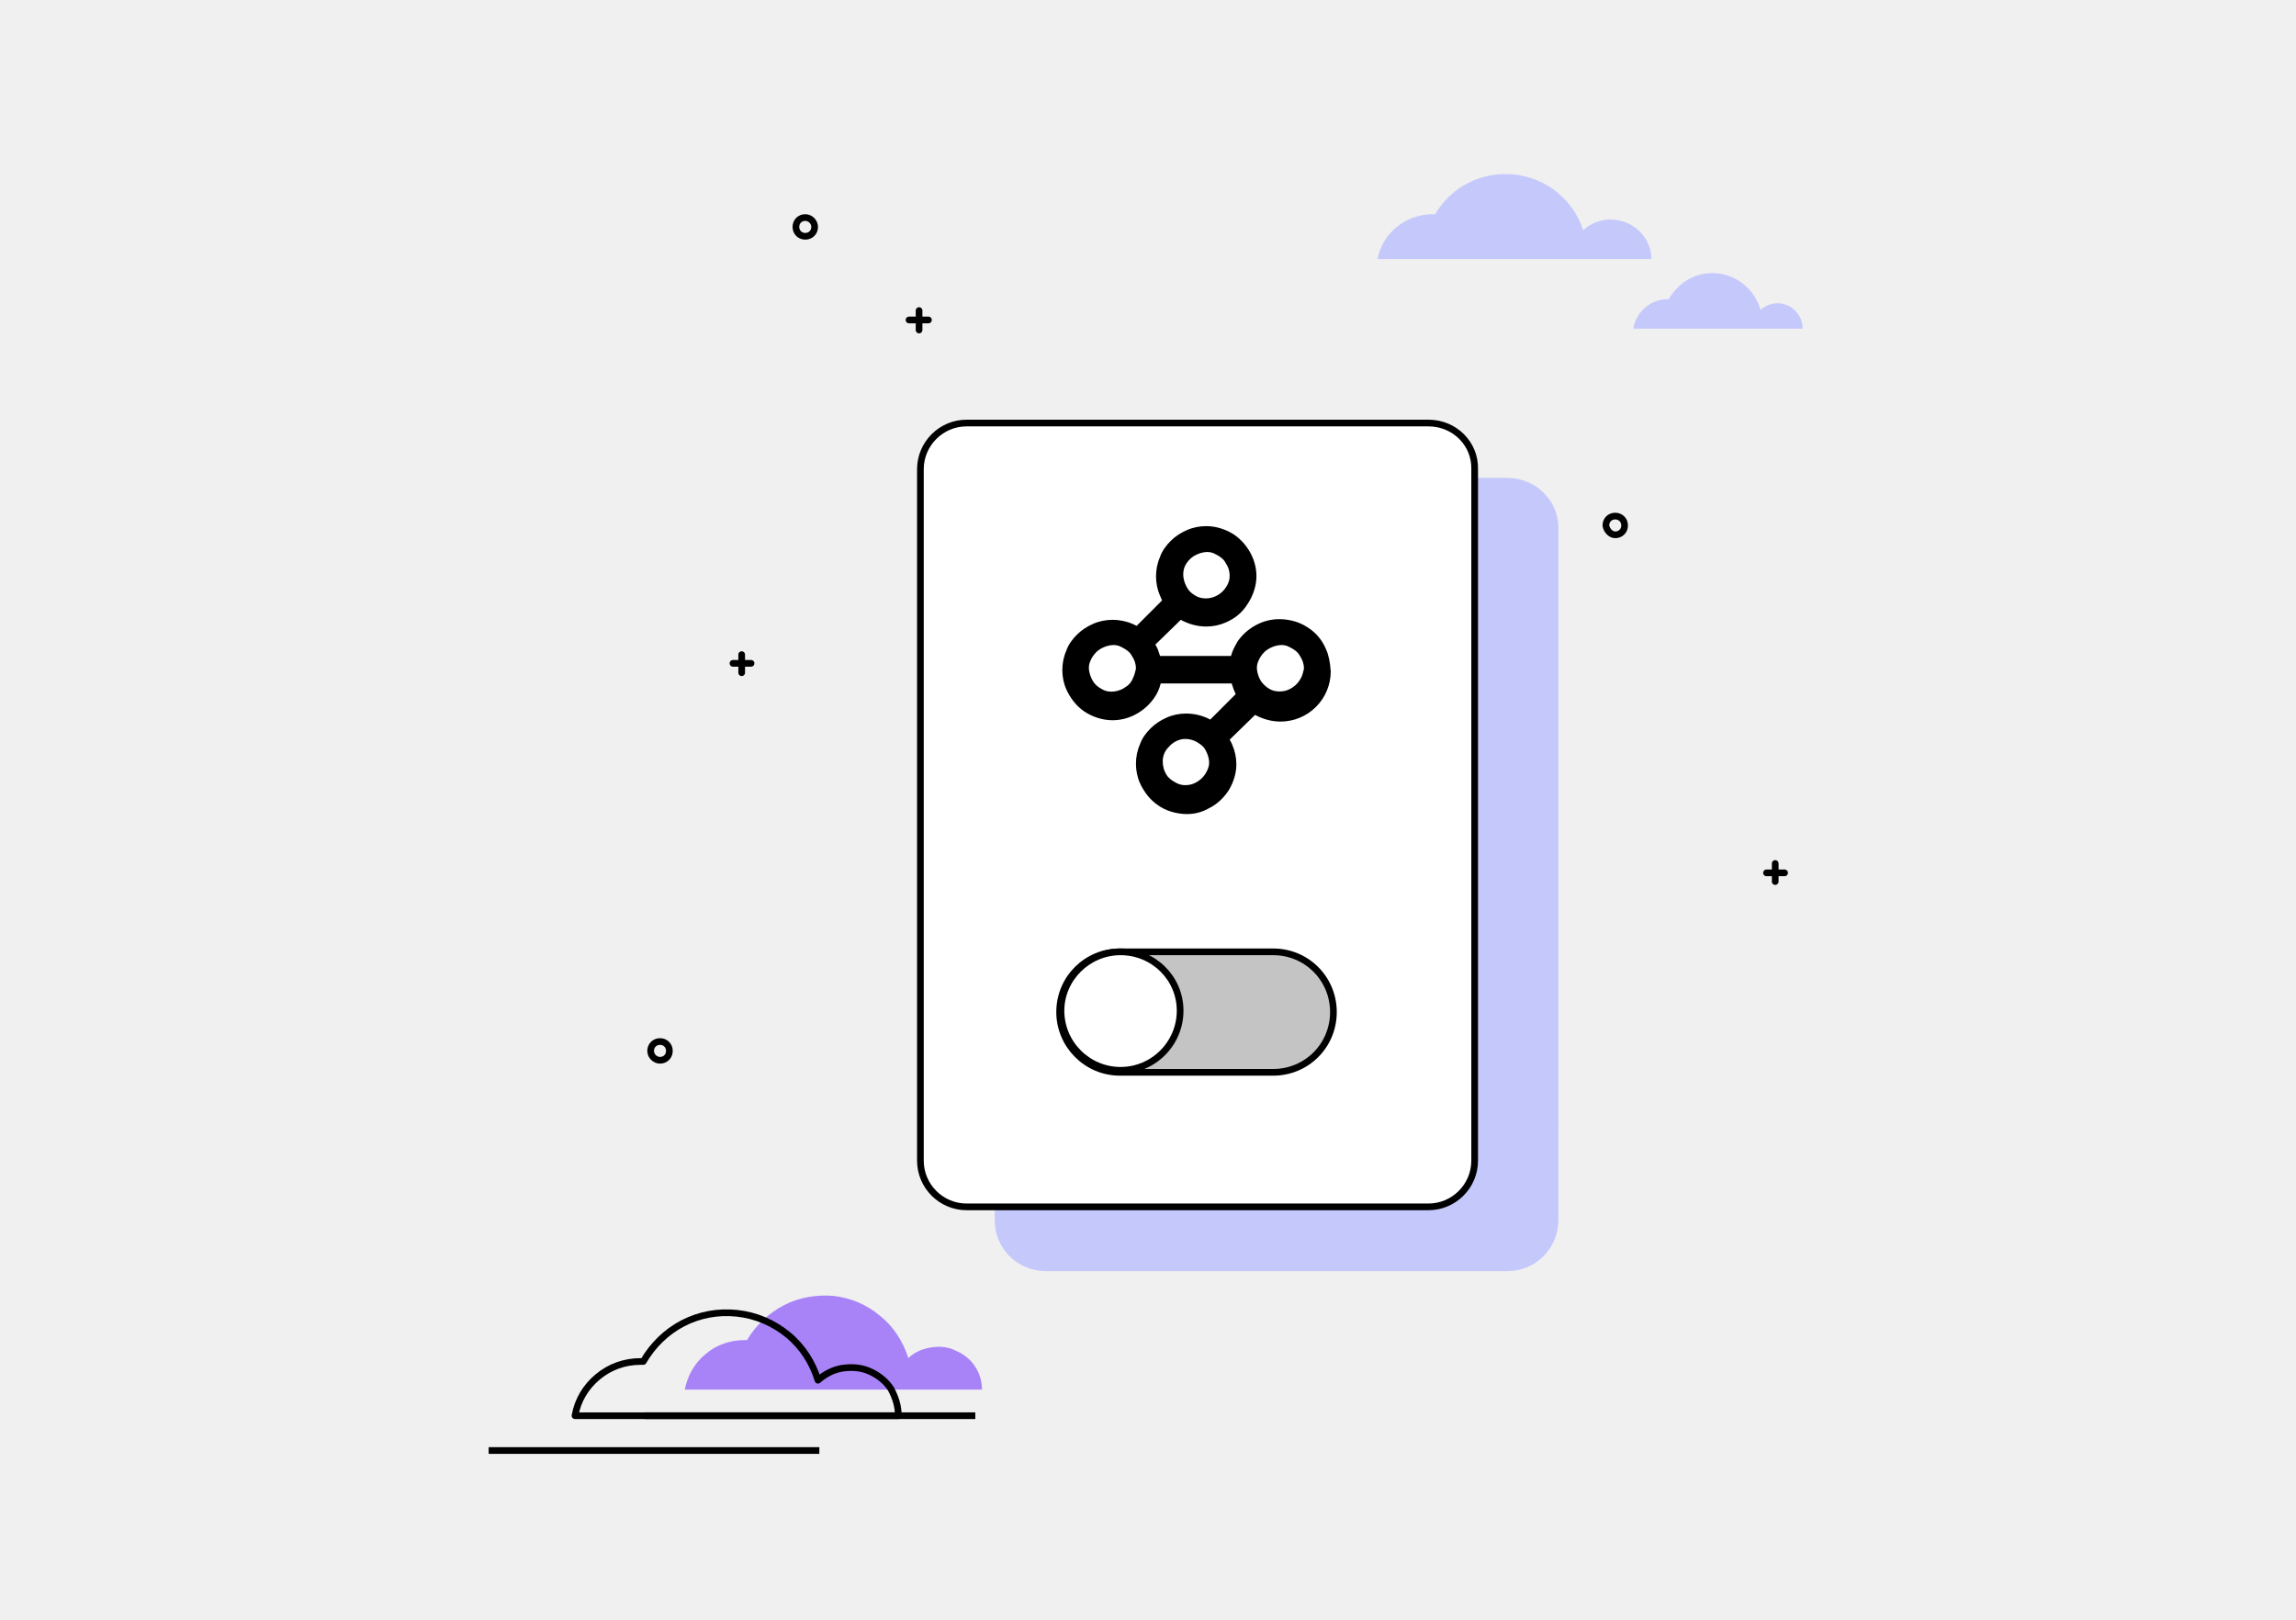
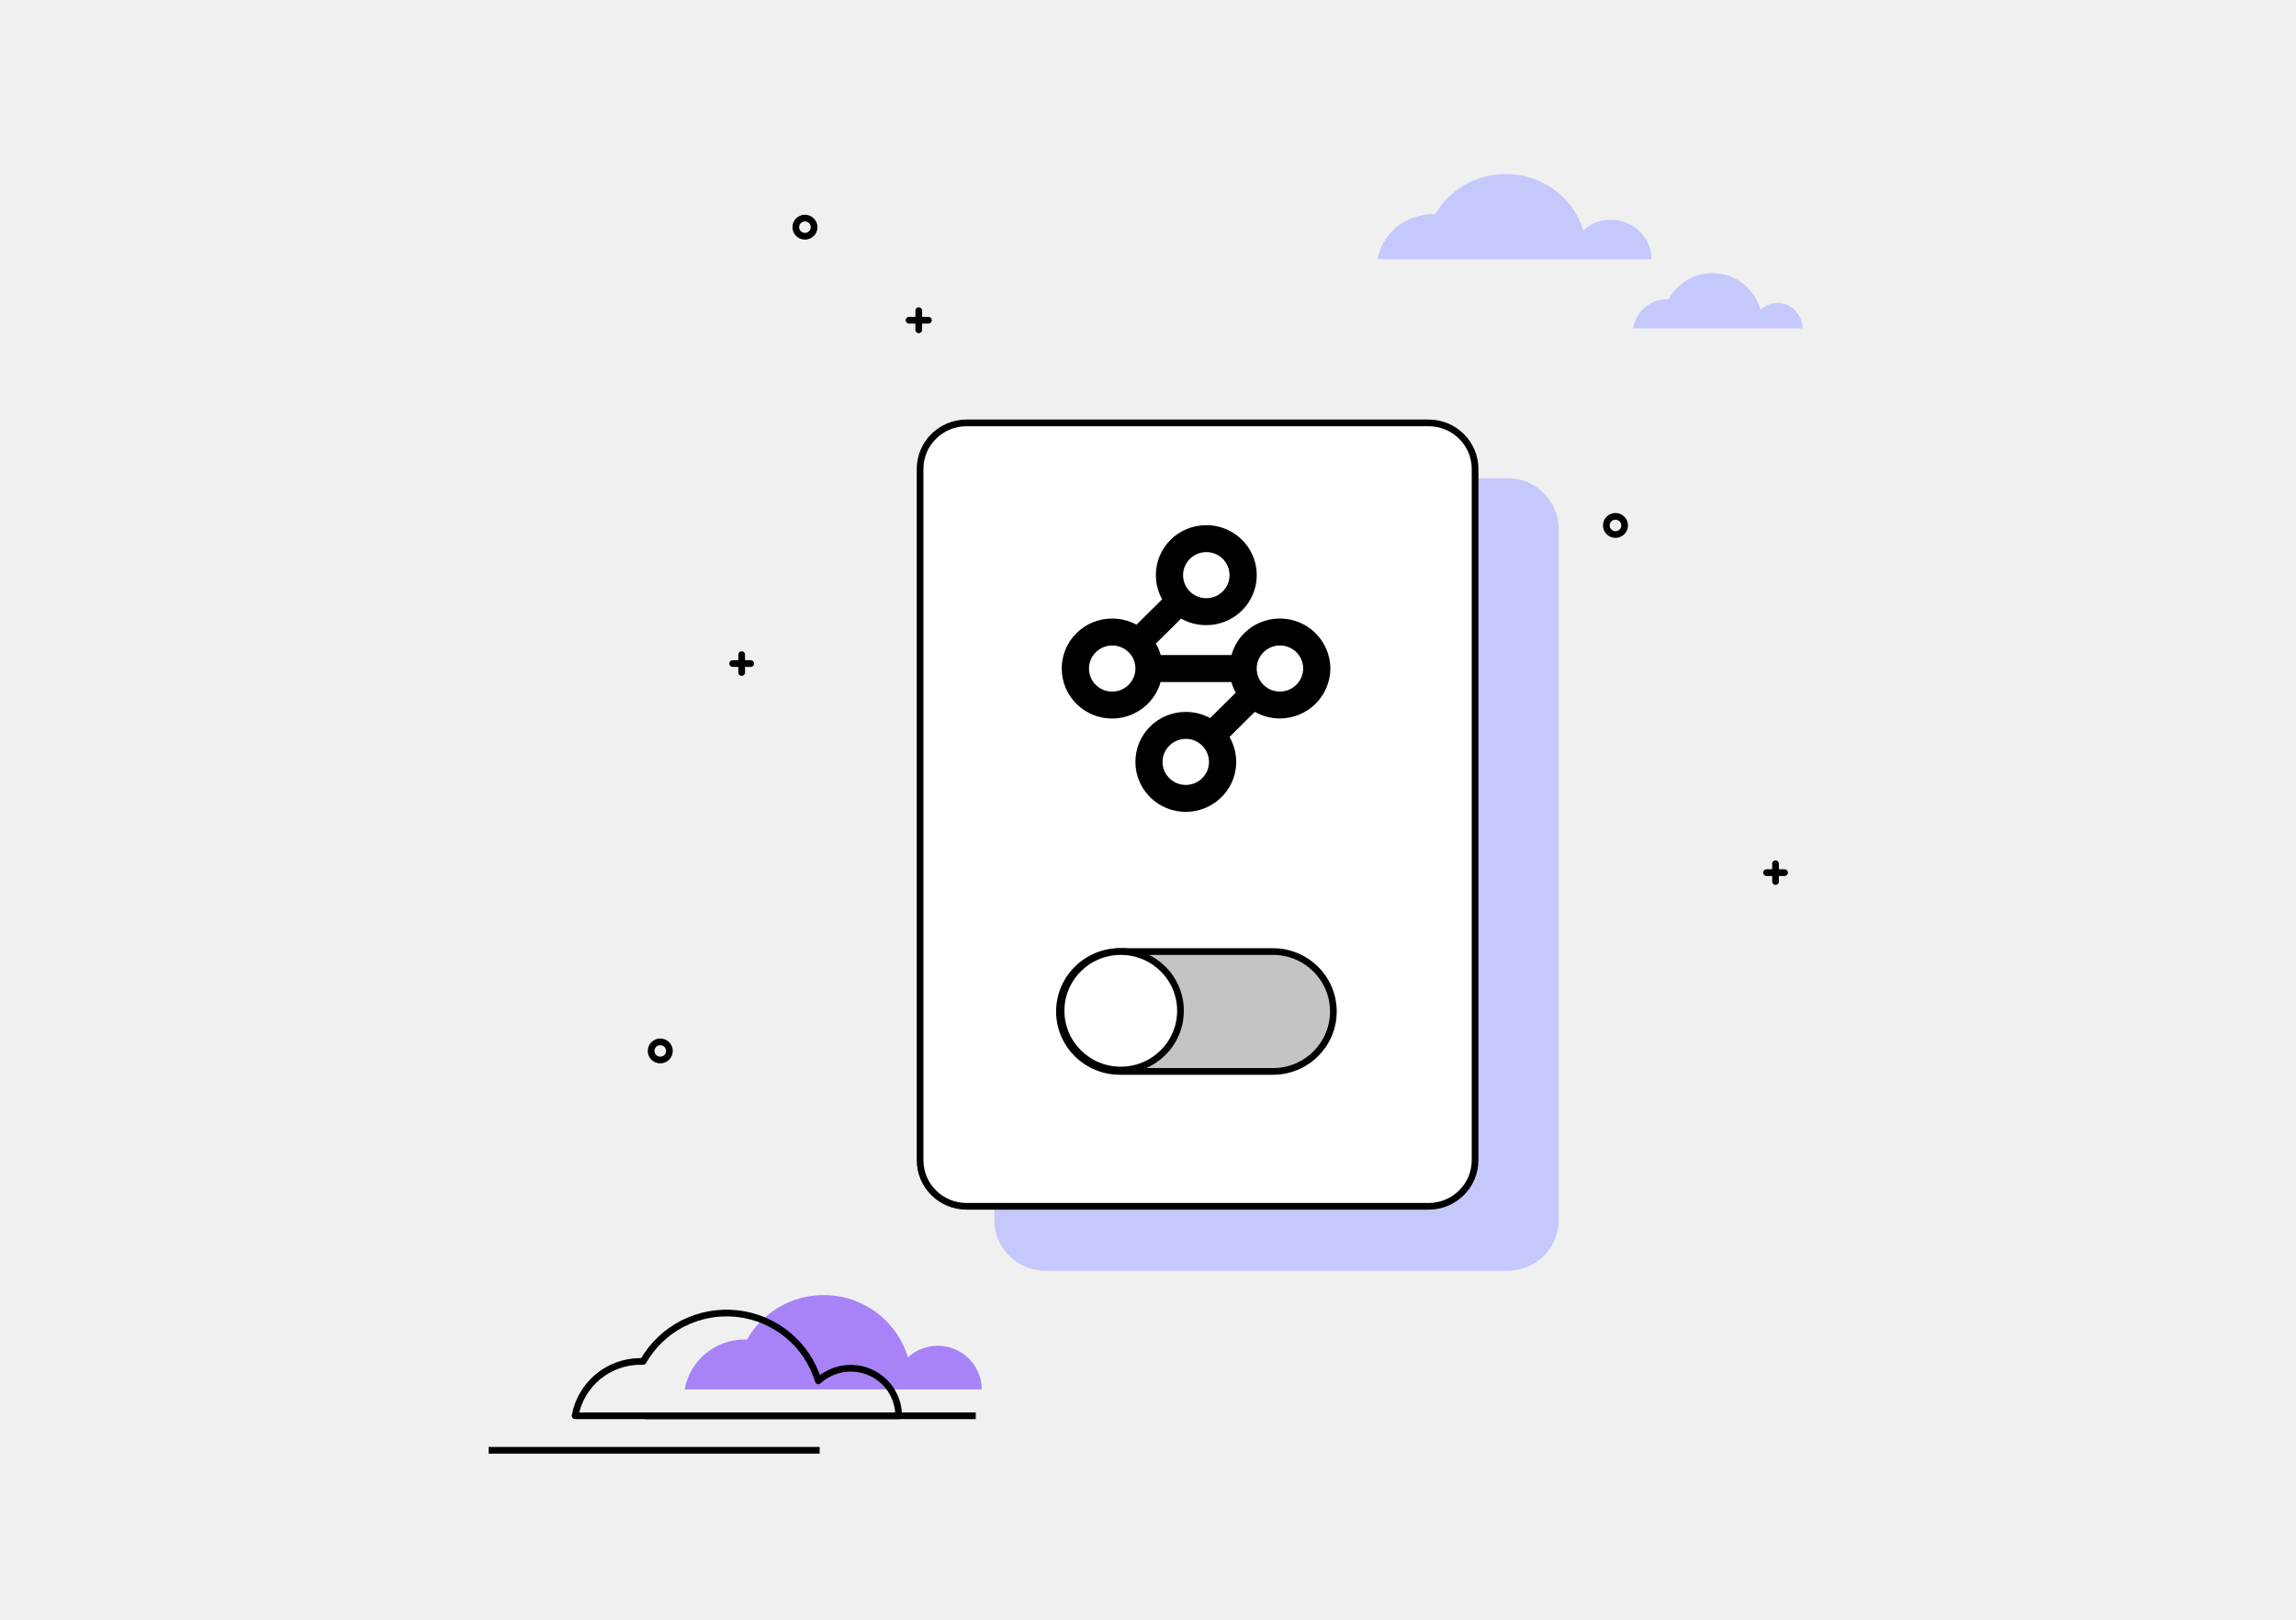
- <svg xmlns="http://www.w3.org/2000/svg" version="1.1" id="Layer_1" x="0px" y="0px" viewBox="0 0 343 242" enable-background="new 0 0 343 242" xml:space="preserve">
-   <path d="M232.7,167.4v1.5c-0.1,0.1-0.2,0.2-0.2,0.3c-0.2,0.2-0.3,0.4-0.5,0.6c-0.1,0.1-0.2,0.2-0.3,0.3c-1.4,1.4-3.2,2.2-5.1,2.3  l-5.4,0.2l-0.8,0v-0.8l0.8,0l5.4-0.2c1.7-0.1,3.3-0.8,4.6-2.1c0.4-0.4,0.8-0.9,1.2-1.4c0-0.1,0.1-0.1,0.1-0.2  C232.4,167.8,232.5,167.6,232.7,167.4z" />
-   <path fill="#C5C8FB" d="M225.2,71.4h-69c-4.2,0-7.6,3.4-7.6,7.6v103.3c0,4.2,3.4,7.6,7.6,7.6h69c4.2,0,7.6-3.4,7.6-7.6V79  C232.9,74.8,229.4,71.4,225.2,71.4z" />
-   <path fill="#FFFFFF" stroke="#000000" d="M213.4,63.2h-69c-3.8,0-6.9,3.1-6.9,6.9v103.3c0,3.8,3.1,6.9,6.9,6.9h69  c3.8,0,6.9-3.1,6.9-6.9V70.1C220.4,66.3,217.3,63.2,213.4,63.2z" />
-   <path fill="none" stroke="#000000" stroke-miterlimit="10" d="M241.3,79.9c0.8,0,1.4-0.6,1.4-1.4c0-0.8-0.6-1.4-1.4-1.4  c-0.8,0-1.4,0.6-1.4,1.4C240,79.2,240.6,79.9,241.3,79.9z" />
-   <path fill="none" stroke="#000000" stroke-miterlimit="10" d="M120.3,35.3c0.8,0,1.4-0.6,1.4-1.4c0-0.7-0.6-1.4-1.4-1.4  c-0.8,0-1.4,0.6-1.4,1.4C118.9,34.7,119.5,35.3,120.3,35.3z" />
-   <path fill="none" stroke="#000000" stroke-miterlimit="10" d="M98.6,158.4c0.8,0,1.4-0.6,1.4-1.4s-0.6-1.4-1.4-1.4  c-0.8,0-1.4,0.6-1.4,1.4S97.9,158.4,98.6,158.4z" />
-   <path fill="none" stroke="#000000" stroke-linecap="round" stroke-miterlimit="10" d="M110.8,97.8v2.7" />
-   <path fill="none" stroke="#000000" stroke-linecap="round" stroke-miterlimit="10" d="M109.5,99.1h2.7" />
-   <path fill="none" stroke="#000000" stroke-linecap="round" stroke-miterlimit="10" d="M265.2,129v2.7" />
-   <path fill="none" stroke="#000000" stroke-linecap="round" stroke-miterlimit="10" d="M263.9,130.4h2.7" />
-   <path fill="none" stroke="#000000" stroke-linecap="round" stroke-miterlimit="10" d="M137.3,46.4v2.9" />
-   <path fill="none" stroke="#000000" stroke-linecap="round" stroke-miterlimit="10" d="M135.8,47.8h2.9" />
-   <path d="M198.1,97c-0.6-1.4-1.5-2.5-2.8-3.3c-1.2-0.8-2.7-1.2-4.2-1.2c-1.2,0-2.4,0.3-3.5,0.9c-1.1,0.6-2,1.4-2.7,2.4  c-0.4,0.7-0.8,1.4-1,2.2h-10.6c-0.1-0.3-0.2-0.6-0.3-0.9c-0.1-0.3-0.3-0.6-0.4-0.8l3.8-3.7c1.1,0.6,2.4,1,3.8,1c1,0,2-0.2,2.9-0.6  c1.4-0.6,2.5-1.5,3.3-2.8c0.8-1.2,1.3-2.7,1.3-4.1c0-1.2-0.3-2.4-0.9-3.5c-0.6-1.1-1.4-2-2.4-2.7c-1.2-0.8-2.7-1.3-4.2-1.3  c-1,0-2,0.2-2.9,0.6s-1.7,0.9-2.4,1.6c-0.7,0.7-1.3,1.5-1.6,2.4c-0.4,0.9-0.6,1.9-0.6,2.9c0,1,0.2,2,0.6,2.9  c0.1,0.2,0.2,0.5,0.3,0.7l-3.8,3.8c-1.1-0.6-2.4-0.9-3.6-0.9c-1,0-2,0.2-2.9,0.6c-0.9,0.4-1.7,0.9-2.4,1.6c-0.7,0.7-1.3,1.5-1.6,2.4  c-0.4,0.9-0.6,1.9-0.6,2.9c0,1,0.2,2,0.6,2.9c0.6,1.3,1.5,2.5,2.7,3.3c1.2,0.8,2.7,1.3,4.2,1.3c1.2,0,2.4-0.3,3.5-0.9  c1.1-0.6,2-1.4,2.7-2.4c0.5-0.7,0.8-1.4,1-2.2H184c0.1,0.3,0.2,0.6,0.3,0.9c0.1,0.2,0.2,0.5,0.3,0.7l-3.8,3.8  c-1.1-0.6-2.4-0.9-3.6-0.9c-1,0-2,0.2-2.9,0.6c-0.9,0.4-1.7,0.9-2.4,1.6c-0.7,0.7-1.3,1.5-1.6,2.4c-0.4,0.9-0.6,1.9-0.6,2.9  c0,1,0.2,2,0.6,2.9c0.6,1.3,1.5,2.5,2.7,3.3c1.1,0.8,2.5,1.2,3.8,1.3c1.4,0.1,2.7-0.2,3.9-0.9c1.2-0.6,2.2-1.6,2.9-2.7  c0.7-1.2,1.1-2.5,1.1-3.8c0-1-0.2-2-0.6-2.9c-0.1-0.3-0.3-0.6-0.4-0.8l3.8-3.7h0c1.1,0.6,2.4,1,3.8,1c2,0,3.9-0.8,5.3-2.2  c1.4-1.4,2.2-3.3,2.2-5.3C198.7,98.9,198.5,97.9,198.1,97z M177,84.6c0.3-0.6,0.7-1.1,1.3-1.5c0.5-0.3,1-0.5,1.6-0.6  c0.6-0.1,1.2,0,1.7,0.3c0.6,0.3,1.2,0.7,1.5,1.3c0.4,0.6,0.6,1.2,0.6,1.9c0,0.5-0.1,0.9-0.3,1.3c-0.3,0.6-0.7,1.1-1.3,1.5  c-0.6,0.4-1.3,0.6-1.9,0.6c-0.6,0-1.1-0.1-1.6-0.4c-0.5-0.3-0.9-0.6-1.2-1.1c-0.3-0.5-0.5-1-0.6-1.6C176.7,85.7,176.8,85.1,177,84.6  z M169.3,101.2c-0.2,0.6-0.6,1.1-1.1,1.4c-0.5,0.4-1.1,0.6-1.7,0.7c-0.6,0.1-1.3,0-1.8-0.3c-0.6-0.3-1.1-0.7-1.4-1.2  c-0.3-0.5-0.5-1-0.6-1.6c-0.1-0.6,0-1.1,0.3-1.7c0.3-0.6,0.7-1.1,1.3-1.5c0.5-0.3,1-0.5,1.6-0.6c0.6-0.1,1.2,0,1.7,0.3  c0.6,0.3,1.2,0.7,1.5,1.3c0.4,0.6,0.6,1.2,0.6,1.9C169.6,100.3,169.5,100.8,169.3,101.2L169.3,101.2z M180.3,115.2  c-0.3,0.6-0.7,1.1-1.3,1.5c-0.6,0.4-1.2,0.6-1.9,0.6c-0.5,0-0.9-0.1-1.3-0.3c-0.6-0.3-1.2-0.7-1.5-1.2c-0.4-0.6-0.6-1.3-0.6-2.1  c0-0.7,0.3-1.5,0.8-2c0.5-0.6,1.1-1,1.8-1.2c0.7-0.2,1.5-0.1,2.2,0.2c0.6,0.3,1.2,0.7,1.5,1.2c0.3,0.5,0.5,1,0.6,1.6  C180.7,114.1,180.6,114.6,180.3,115.2L180.3,115.2z M194.4,101.2c-0.3,0.6-0.7,1.1-1.3,1.5c-0.6,0.4-1.2,0.6-1.9,0.6  c-0.6,0-1.1-0.1-1.6-0.4c-0.5-0.3-0.9-0.7-1.2-1.1c-0.3-0.5-0.5-1-0.6-1.6c-0.1-0.6,0-1.1,0.3-1.7c0.3-0.6,0.7-1.1,1.3-1.5  c0.5-0.3,1-0.5,1.6-0.6c0.6-0.1,1.2,0,1.7,0.3c0.6,0.3,1.2,0.7,1.5,1.3c0.4,0.6,0.6,1.2,0.6,1.9  C194.7,100.3,194.6,100.8,194.4,101.2L194.4,101.2z" />
-   <path fill="#C4C4C4" stroke="#000000" d="M190.2,142.2h-22.9c-5,0-9,4-9,9c0,4.9,4,9,9,9h22.9c5,0,9-4,9-9  C199.2,146.2,195.2,142.2,190.2,142.2z" />
-   <path fill="#FFFFFF" stroke="#000000" d="M167.4,159.9c4.9,0,8.9-4,8.9-8.9c0-4.9-4-8.8-8.9-8.8c-4.9,0-8.9,4-8.9,8.8  C158.5,155.9,162.5,159.9,167.4,159.9z" />
-   <path fill="none" stroke="#000000" stroke-miterlimit="10" d="M96.3,211.5h49.4" />
-   <path fill="none" stroke="#000000" stroke-miterlimit="10" d="M73,216.7h49.4" />
-   <path fill="#A883F8" d="M146.7,207.6h-44.4c0.4-2.1,1.5-4,3.1-5.3c1.6-1.4,3.7-2.1,5.9-2.1c0.1,0,0.2,0,0.3,0c1.3-2.2,3.2-4,5.5-5.2  c2.3-1.2,4.9-1.6,7.4-1.4c2.6,0.3,5,1.3,7,3c2,1.6,3.4,3.8,4.2,6.3c0.9-0.9,2.1-1.4,3.4-1.6c1.3-0.2,2.6-0.1,3.7,0.5  c1.2,0.5,2.2,1.3,2.9,2.4C146.3,205.1,146.7,206.3,146.7,207.6L146.7,207.6z" />
-   <path fill="none" stroke="#000000" stroke-linecap="round" stroke-linejoin="round" d="M134.2,211.5H85.9c0.4-2.3,1.6-4.3,3.4-5.8  c1.8-1.5,4-2.3,6.4-2.3c0.1,0,0.3,0,0.4,0c1.4-2.4,3.4-4.4,5.9-5.7c2.5-1.3,5.3-1.8,8.1-1.5c2.8,0.3,5.4,1.4,7.6,3.2  c2.2,1.8,3.7,4.2,4.5,6.8c1-0.9,2.3-1.6,3.7-1.8s2.8-0.1,4.1,0.5c1.3,0.6,2.4,1.5,3.1,2.6C133.8,208.8,134.2,210.1,134.2,211.5  L134.2,211.5z" />
-   <path fill="#C5C8FB" d="M246.7,38.7h-40.9c0.7-3.8,4.1-6.7,8.3-6.7c0.1,0,0.2,0,0.3,0c2.1-3.6,6-6,10.5-6c5.5,0,10.1,3.6,11.6,8.4  c1.1-1,2.5-1.6,4.1-1.6C244,32.8,246.7,35.5,246.7,38.7z" />
-   <path fill="#C5C8FB" d="M269.3,49.1H244c0.4-2.5,2.6-4.4,5.1-4.4c0.1,0,0.1,0,0.2,0c1.3-2.3,3.7-3.9,6.5-3.9c3.4,0,6.3,2.3,7.2,5.5  c0.7-0.6,1.6-1,2.5-1C267.6,45.3,269.3,47,269.3,49.1z" />
+ <svg xmlns="http://www.w3.org/2000/svg" width="343" height="242" viewBox="0 0 343 242" fill="none">
+   <path d="M232.653 167.406V168.945C232.573 169.053 232.491 169.153 232.407 169.259C232.238 169.469 232.062 169.671 231.878 169.865C231.786 169.961 231.694 170.057 231.599 170.148C230.176 171.522 228.391 172.362 226.464 172.439L221.069 172.647L220.229 172.68V171.847L221.069 171.814L226.43 171.606C228.13 171.539 229.717 170.804 231.014 169.553C231.459 169.122 231.856 168.646 232.202 168.132C232.246 168.072 232.286 168.012 232.323 167.951C232.438 167.778 232.548 167.596 232.653 167.406Z" fill="black" />
+   <path d="M225.218 71.439H156.184C151.969 71.439 148.552 74.829 148.552 79.012V182.282C148.552 186.465 151.969 189.855 156.184 189.855H225.218C229.433 189.855 232.85 186.465 232.85 182.282V79.012C232.85 74.829 229.433 71.439 225.218 71.439Z" fill="#C5C8FB" />
+   <path d="M213.424 63.177H144.389C140.558 63.177 137.451 66.26 137.451 70.062V173.332C137.451 177.134 140.558 180.217 144.389 180.217H213.424C217.256 180.217 220.362 177.134 220.362 173.332V70.062C220.362 66.26 217.256 63.177 213.424 63.177Z" fill="white" stroke="black" />
+   <path d="M241.336 79.857C242.092 79.857 242.705 79.249 242.705 78.499C242.705 77.749 242.092 77.141 241.336 77.141C240.581 77.141 239.968 77.749 239.968 78.499C239.968 79.249 240.581 79.857 241.336 79.857Z" stroke="black" stroke-miterlimit="10" />
+   <path d="M120.252 35.295C121.008 35.295 121.621 34.687 121.621 33.937C121.621 33.187 121.008 32.58 120.252 32.58C119.497 32.58 118.884 33.187 118.884 33.937C118.884 34.687 119.497 35.295 120.252 35.295Z" stroke="black" stroke-miterlimit="10" />
+   <path d="M98.638 158.361C99.393 158.361 100.006 157.753 100.006 157.003C100.006 156.254 99.393 155.646 98.638 155.646C97.882 155.646 97.269 156.254 97.269 157.003C97.269 157.753 97.882 158.361 98.638 158.361Z" stroke="black" stroke-miterlimit="10" />
+   <path d="M110.799 97.8V100.468" stroke="black" stroke-miterlimit="10" stroke-linecap="round" />
+   <path d="M109.453 99.133H112.142" stroke="black" stroke-miterlimit="10" stroke-linecap="round" />
+   <path d="M265.248 129.035V131.703" stroke="black" stroke-miterlimit="10" stroke-linecap="round" />
+   <path d="M263.904 130.368H266.592" stroke="black" stroke-miterlimit="10" stroke-linecap="round" />
+   <path d="M137.253 46.402V49.277" stroke="black" stroke-miterlimit="10" stroke-linecap="round" />
+   <path d="M135.803 47.841H138.701" stroke="black" stroke-miterlimit="10" stroke-linecap="round" />
+   <path d="M198.14 96.969C197.565 95.618 196.602 94.465 195.37 93.654C194.139 92.843 192.694 92.41 191.216 92.409C189.982 92.403 188.766 92.701 187.676 93.274C186.586 93.847 185.656 94.679 184.968 95.695C184.521 96.358 184.186 97.09 183.978 97.861H173.389C173.314 97.555 173.213 97.257 173.087 96.969C172.971 96.688 172.831 96.418 172.667 96.161L176.444 92.413C177.589 93.061 178.885 93.4 180.203 93.394C181.212 93.398 182.212 93.197 183.141 92.802C184.505 92.232 185.671 91.275 186.49 90.051C187.309 88.827 187.746 87.39 187.746 85.92C187.745 84.698 187.442 83.495 186.863 82.417C186.284 81.338 185.448 80.417 184.427 79.734C183.179 78.898 181.708 78.454 180.203 78.46C179.214 78.457 178.235 78.648 177.321 79.023C176.407 79.397 175.577 79.946 174.877 80.639C174.178 81.332 173.623 82.156 173.245 83.062C172.867 83.968 172.672 84.939 172.673 85.92C172.67 86.922 172.872 87.914 173.267 88.836C173.37 89.073 173.485 89.304 173.613 89.529L169.785 93.327C168.669 92.72 167.416 92.404 166.143 92.409C165.154 92.407 164.175 92.598 163.261 92.972C162.347 93.346 161.517 93.896 160.817 94.589C160.118 95.282 159.563 96.105 159.185 97.011C158.806 97.918 158.612 98.889 158.613 99.87C158.61 100.872 158.812 101.863 159.207 102.785C159.778 104.119 160.726 105.26 161.935 106.071C163.178 106.904 164.643 107.347 166.143 107.343C167.374 107.341 168.586 107.04 169.673 106.465C170.76 105.891 171.688 105.061 172.377 104.047C172.834 103.391 173.173 102.662 173.38 101.892H183.959C184.04 102.197 184.145 102.494 184.271 102.783C184.373 103.02 184.488 103.252 184.616 103.477L180.784 107.279C179.671 106.67 178.42 106.353 177.149 106.357C176.16 106.353 175.18 106.544 174.266 106.918C173.352 107.292 172.521 107.841 171.821 108.534C171.121 109.227 170.567 110.051 170.188 110.958C169.81 111.864 169.616 112.836 169.618 113.817C169.615 114.819 169.818 115.811 170.213 116.733C170.787 118.064 171.734 119.204 172.942 120.016C174.075 120.772 175.394 121.207 176.757 121.276C178.121 121.346 179.478 121.046 180.683 120.41C181.889 119.773 182.897 118.824 183.601 117.664C184.305 116.503 184.678 115.174 184.681 113.82C184.679 112.823 184.476 111.837 184.085 110.919C183.961 110.638 183.825 110.359 183.678 110.098L187.455 106.35H187.465C188.607 106.999 189.9 107.338 191.216 107.335C193.211 107.329 195.122 106.539 196.533 105.139C197.944 103.739 198.739 101.842 198.745 99.862C198.738 98.867 198.532 97.884 198.14 96.969ZM177.013 84.581C177.277 83.968 177.714 83.443 178.272 83.07C178.75 82.749 179.301 82.551 179.876 82.495C180.45 82.439 181.03 82.525 181.562 82.747C182.192 83.009 182.729 83.45 183.106 84.014C183.483 84.579 183.683 85.241 183.682 85.918C183.685 86.381 183.593 86.84 183.411 87.266C183.148 87.881 182.711 88.407 182.152 88.779C181.578 89.169 180.898 89.375 180.203 89.371C179.633 89.37 179.072 89.231 178.569 88.965C178.067 88.699 177.638 88.315 177.319 87.846C177.002 87.369 176.808 86.821 176.755 86.252C176.701 85.683 176.79 85.109 177.013 84.581ZM169.347 101.215C169.104 101.788 168.709 102.285 168.204 102.654C167.699 103.022 167.103 103.248 166.479 103.308C165.855 103.367 165.226 103.258 164.66 102.992C164.094 102.726 163.61 102.313 163.261 101.796C162.945 101.319 162.751 100.772 162.698 100.203C162.644 99.634 162.732 99.06 162.955 98.533C163.221 97.92 163.658 97.396 164.214 97.021C164.692 96.701 165.244 96.503 165.818 96.447C166.393 96.39 166.972 96.477 167.504 96.699C168.134 96.96 168.671 97.401 169.048 97.966C169.425 98.53 169.626 99.193 169.624 99.87C169.625 100.333 169.531 100.792 169.347 101.217V101.215ZM180.345 115.167C180.081 115.781 179.643 116.306 179.086 116.681C178.513 117.065 177.837 117.27 177.145 117.27C176.683 117.269 176.225 117.178 175.798 117.001C175.176 116.738 174.643 116.305 174.262 115.752C173.846 115.136 173.641 114.403 173.678 113.663C173.714 112.922 173.991 112.213 174.465 111.641C174.94 111.068 175.589 110.663 176.314 110.485C177.039 110.307 177.803 110.366 178.492 110.652C179.114 110.914 179.647 111.347 180.026 111.902C180.345 112.378 180.541 112.925 180.596 113.494C180.65 114.063 180.563 114.637 180.341 115.165L180.345 115.167ZM194.405 101.215C194.141 101.829 193.704 102.355 193.146 102.729C192.573 103.113 191.897 103.319 191.205 103.318C190.635 103.319 190.075 103.18 189.572 102.915C189.069 102.649 188.639 102.265 188.322 101.796C188.003 101.32 187.808 100.773 187.753 100.203C187.699 99.634 187.788 99.06 188.011 98.533C188.275 97.919 188.713 97.394 189.27 97.021C189.748 96.701 190.3 96.503 190.874 96.447C191.449 96.39 192.028 96.477 192.56 96.699C193.19 96.961 193.727 97.402 194.104 97.966C194.482 98.53 194.682 99.193 194.682 99.87C194.682 100.333 194.587 100.792 194.403 101.217L194.405 101.215Z" fill="black" />
+   <path d="M190.171 142.158H167.297C162.313 142.158 158.273 146.167 158.273 151.112C158.273 156.057 162.313 160.066 167.297 160.066H190.171C195.154 160.066 199.194 156.057 199.194 151.112C199.194 146.167 195.154 142.158 190.171 142.158Z" fill="#C4C4C4" stroke="black" />
+   <path d="M167.434 159.858C172.36 159.858 176.353 155.896 176.353 151.008C176.353 146.12 172.36 142.158 167.434 142.158C162.508 142.158 158.515 146.12 158.515 151.008C158.515 155.896 162.508 159.858 167.434 159.858Z" fill="white" stroke="black" />
+   <path d="M96.321 211.511H145.766" stroke="black" stroke-miterlimit="10" />
+   <path d="M73 216.667H122.445" stroke="black" stroke-miterlimit="10" />
+   <path d="M146.658 207.571H102.283C102.657 205.48 103.762 203.587 105.403 202.222C107.043 200.858 109.115 200.111 111.256 200.11C111.373 200.11 111.491 200.11 111.604 200.11C112.869 197.88 114.768 196.069 117.063 194.902C119.359 193.736 121.95 193.265 124.513 193.55C127.076 193.835 129.498 194.862 131.476 196.503C133.455 198.144 134.903 200.327 135.641 202.78C136.579 201.922 137.748 201.353 139.007 201.144C140.265 200.935 141.557 201.094 142.726 201.602C143.895 202.11 144.889 202.945 145.587 204.005C146.285 205.064 146.657 206.303 146.658 207.569V207.571Z" fill="#A883F8" />
+   <path d="M134.249 211.511H85.916C86.326 209.234 87.53 207.173 89.317 205.688C91.105 204.203 93.362 203.39 95.693 203.39C95.821 203.39 95.949 203.39 96.075 203.39C97.453 200.962 99.52 198.991 102.019 197.721C104.518 196.45 107.339 195.938 110.129 196.247C112.92 196.557 115.557 197.674 117.712 199.46C119.867 201.246 121.445 203.621 122.249 206.291C123.271 205.356 124.545 204.737 125.916 204.509C127.287 204.281 128.695 204.455 129.967 205.009C131.241 205.562 132.323 206.472 133.084 207.626C133.844 208.781 134.249 210.13 134.249 211.509V211.511Z" stroke="black" stroke-linecap="round" stroke-linejoin="round" />
+   <path d="M246.727 38.737H205.792C206.473 34.898 209.917 32.002 214.079 32.002C214.187 32.002 214.294 32.002 214.402 32.002C216.483 28.408 220.429 26 224.95 26C230.439 26 235.067 29.559 236.538 34.41C237.614 33.433 239.049 32.84 240.628 32.84C244 32.84 246.727 35.492 246.727 38.737Z" fill="#C5C8FB" />
+   <path d="M269.275 49.063H243.951C244.381 46.589 246.527 44.696 249.066 44.696C249.138 44.696 249.209 44.696 249.281 44.696C250.569 42.367 253.001 40.802 255.827 40.802C259.225 40.802 262.086 43.095 263.016 46.261C263.696 45.642 264.59 45.242 265.556 45.242C267.594 45.278 269.275 46.989 269.275 49.063Z" fill="#C5C8FB" />
</svg>
